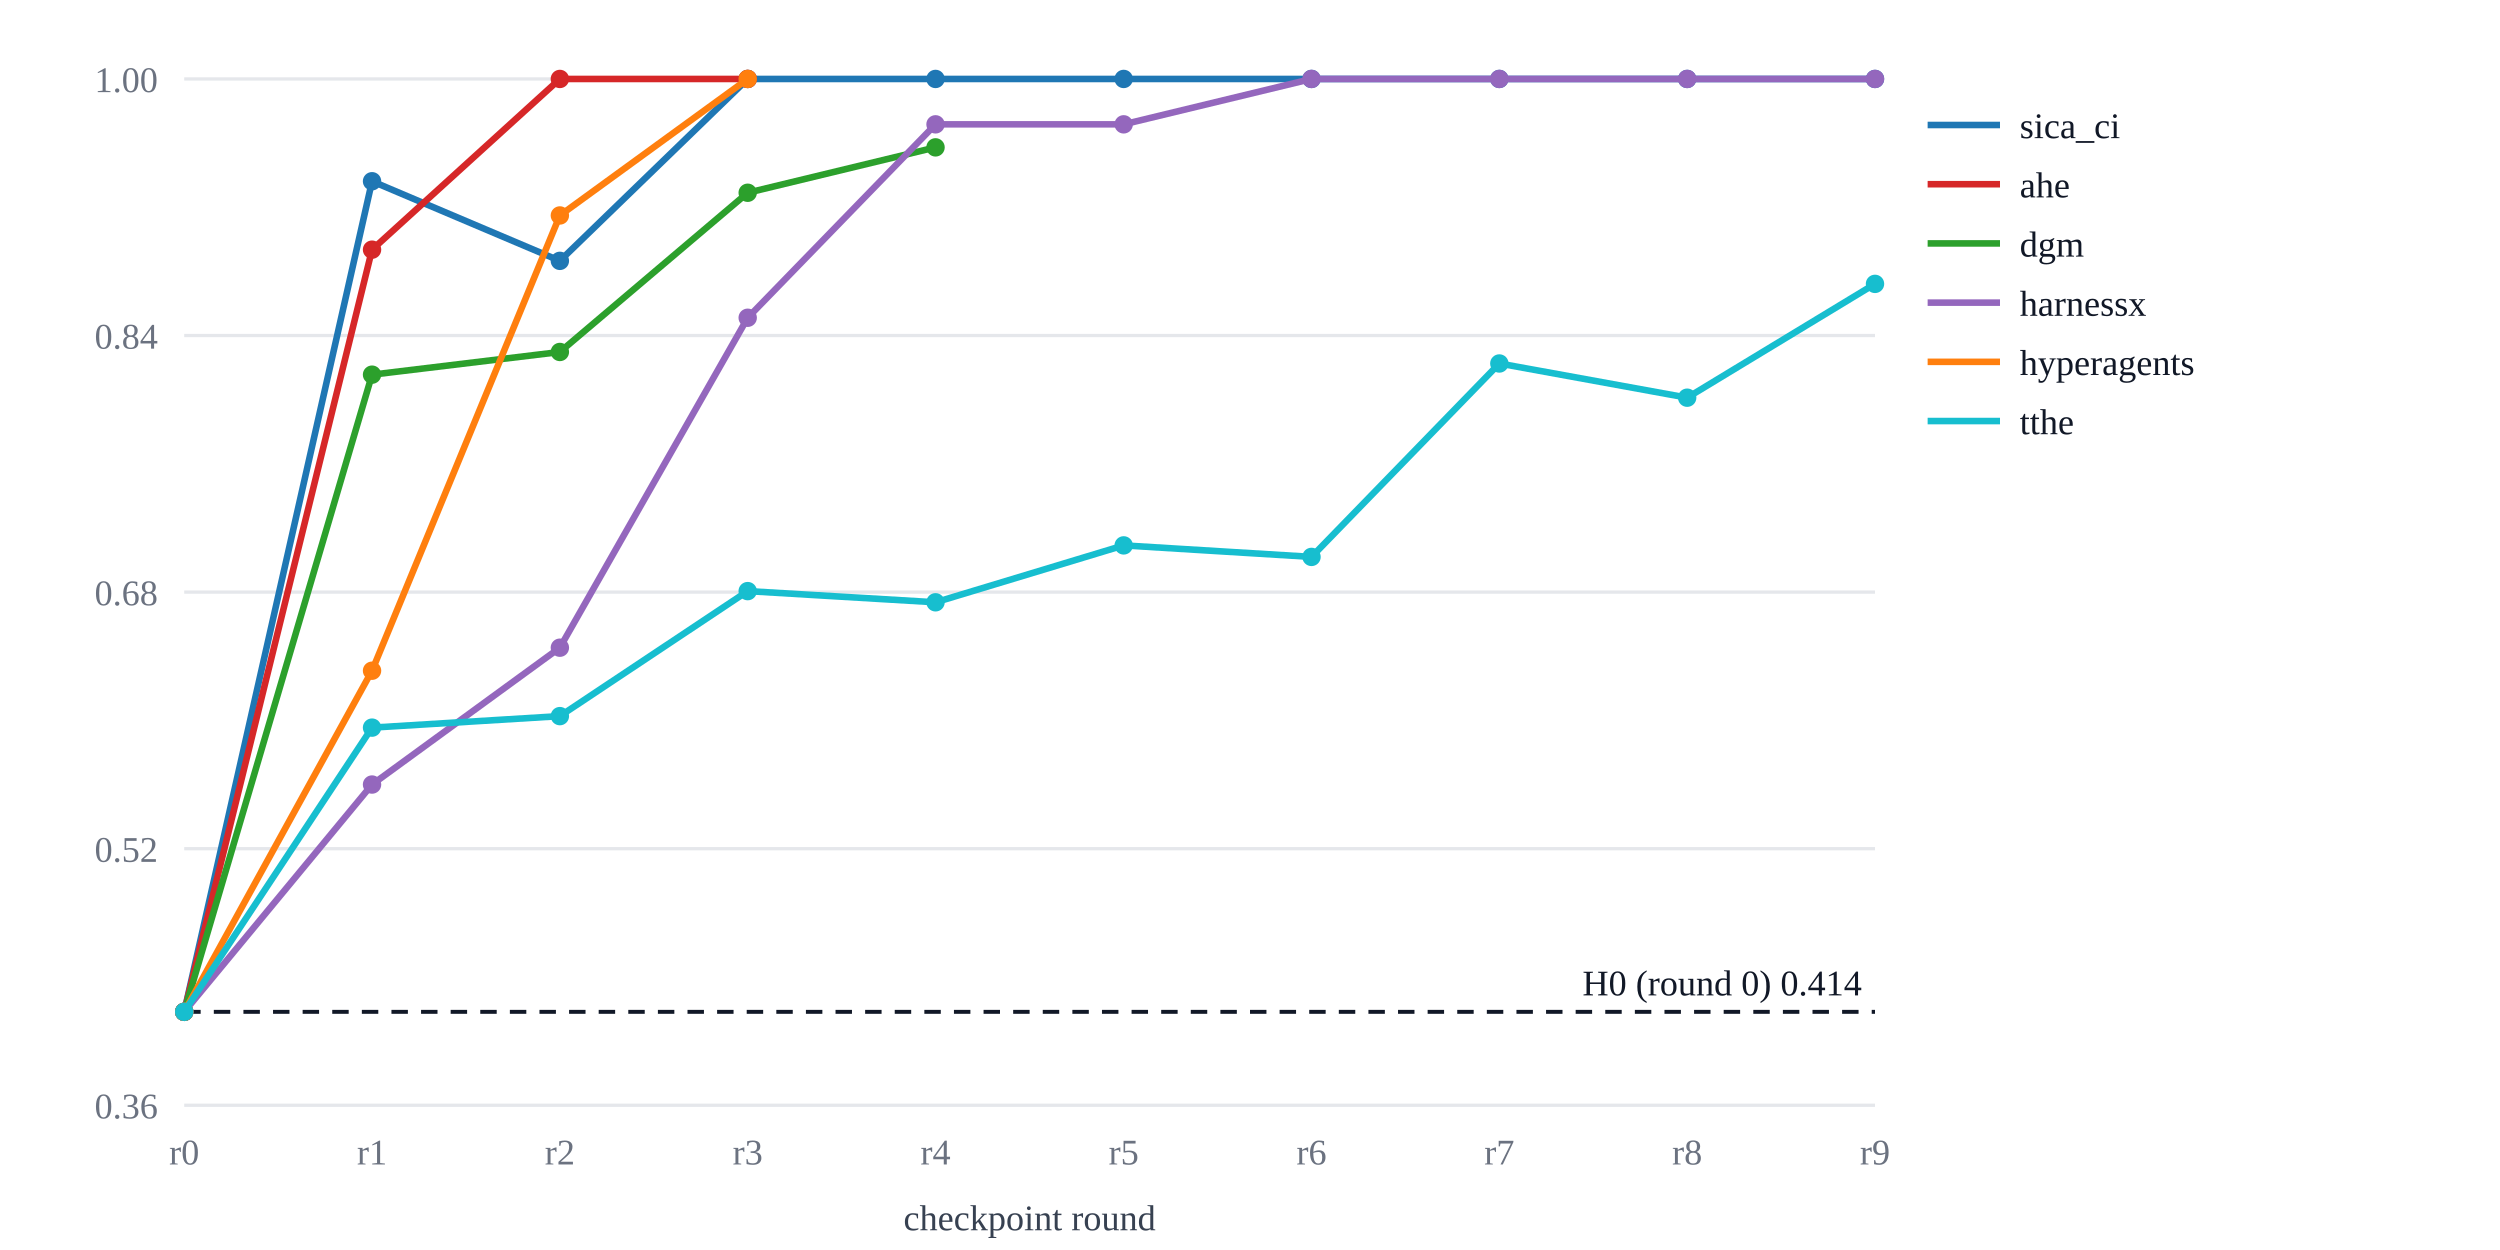
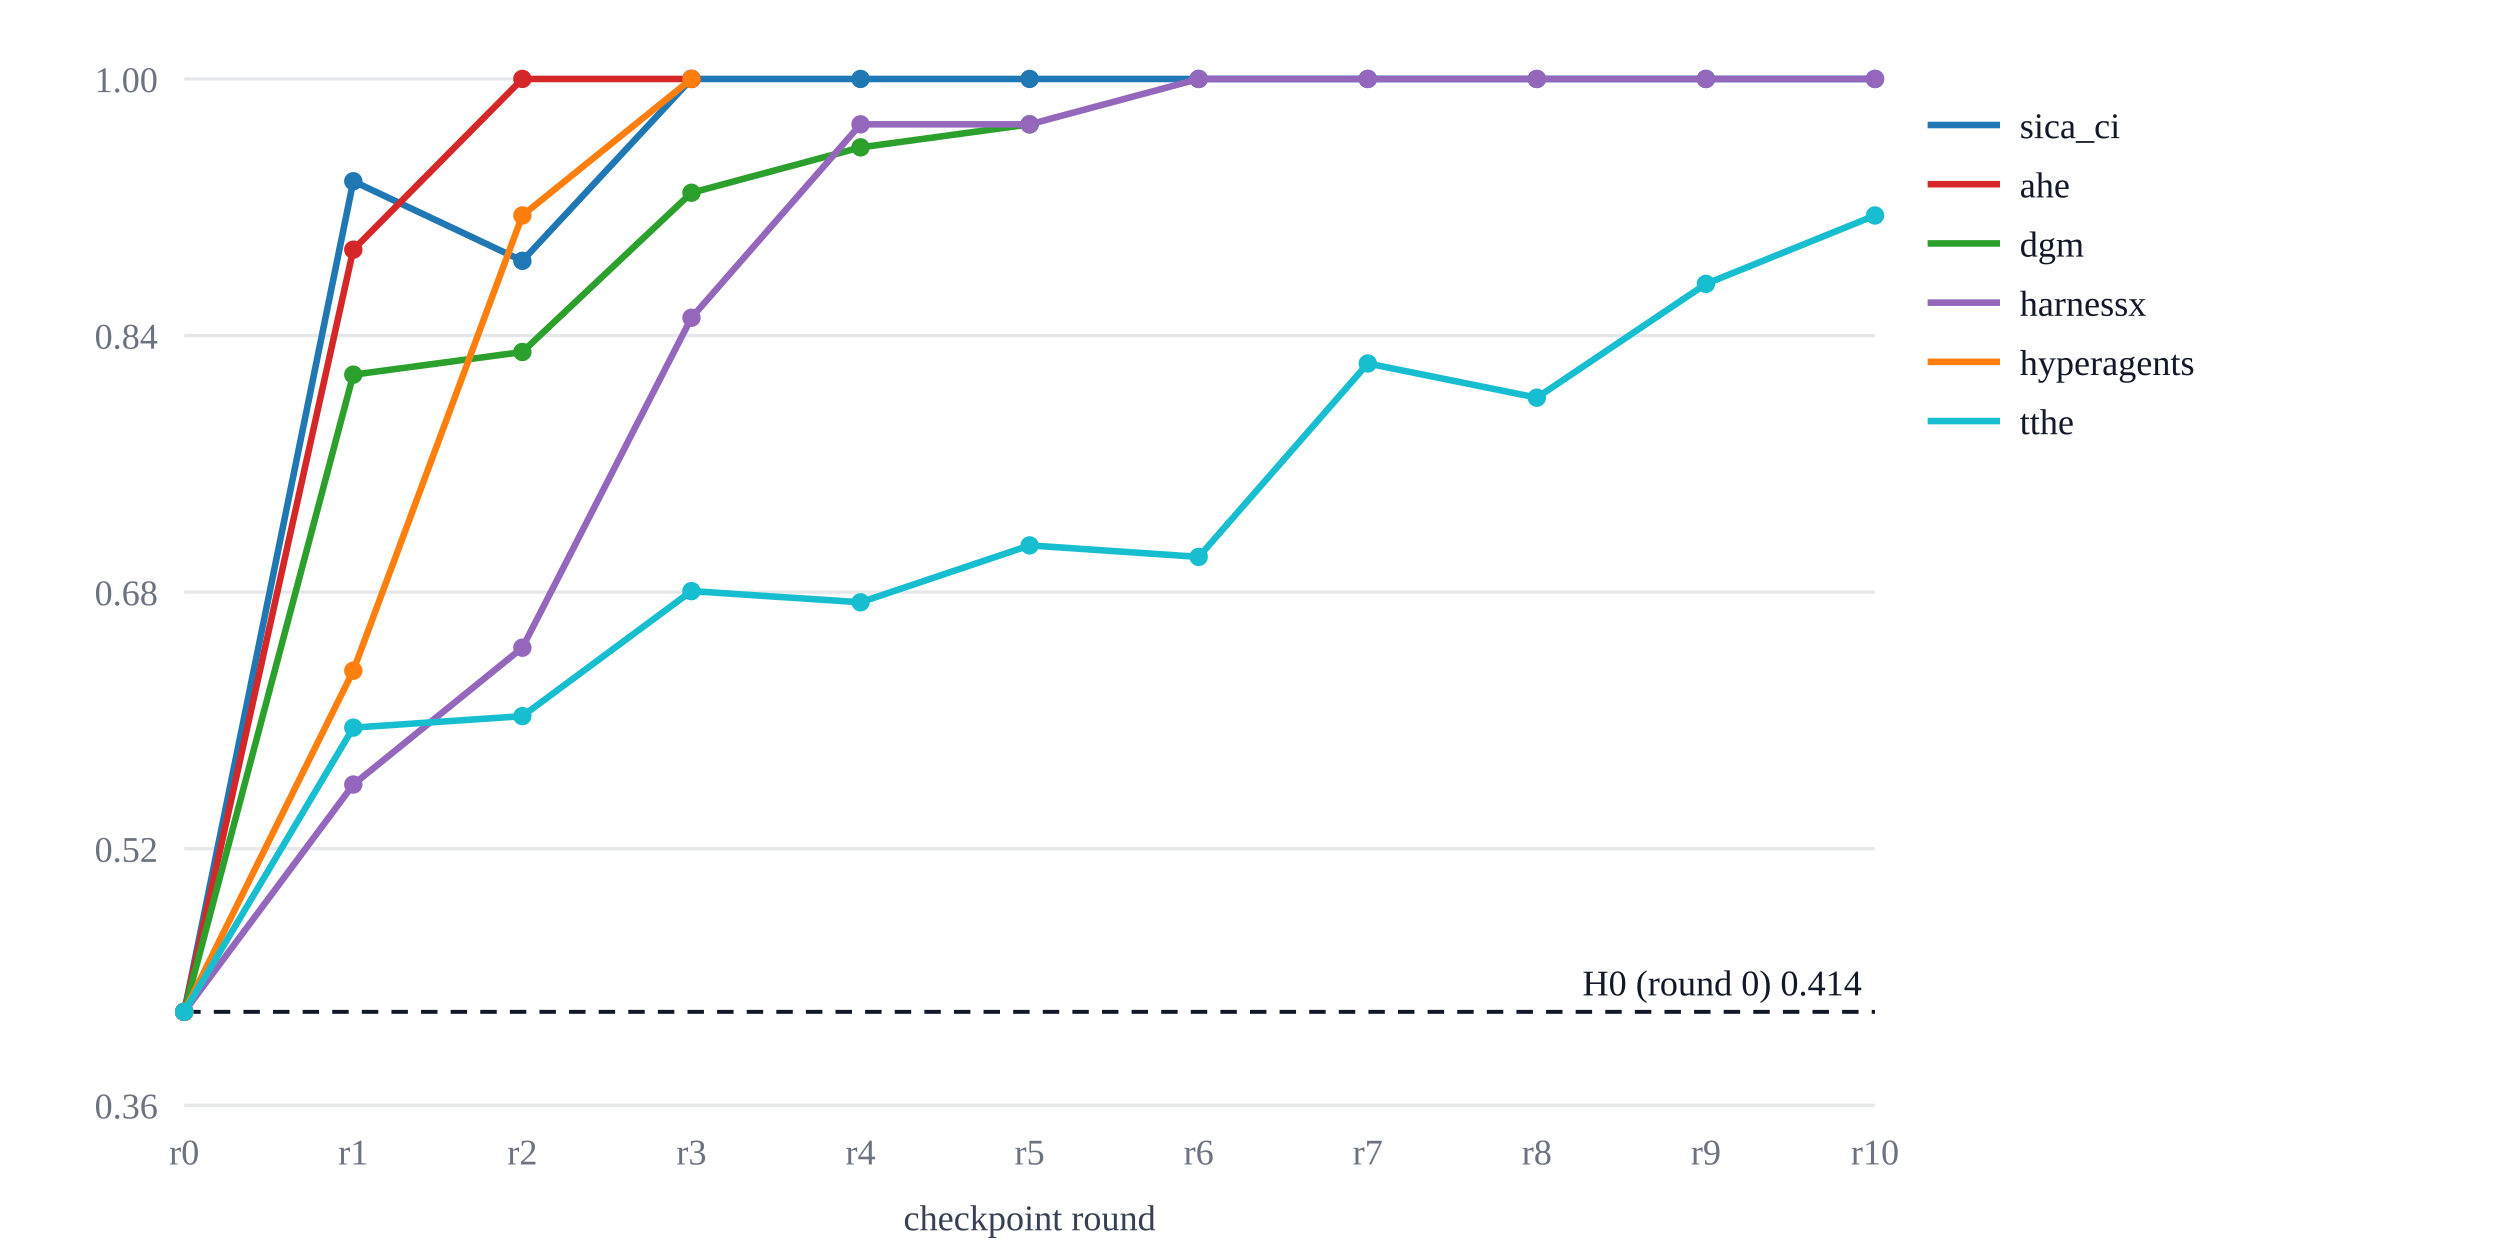
<svg xmlns="http://www.w3.org/2000/svg" width="760" height="380" viewBox="0 0 760 380" role="img" aria-label="Score by checkpoint round on valid_seen">
  <rect width="760" height="380" fill="#ffffff" />
  <line x1="56" y1="336.0" x2="570" y2="336.0" stroke="#e5e7eb" stroke-width="1" />
  <text x="48" y="340.0" font-size="11" fill="#6b7280" text-anchor="end">0.36</text>
  <line x1="56" y1="258.0" x2="570" y2="258.0" stroke="#e5e7eb" stroke-width="1" />
  <text x="48" y="262.0" font-size="11" fill="#6b7280" text-anchor="end">0.52</text>
  <line x1="56" y1="180.0" x2="570" y2="180.0" stroke="#e5e7eb" stroke-width="1" />
  <text x="48" y="184.0" font-size="11" fill="#6b7280" text-anchor="end">0.68</text>
  <line x1="56" y1="102.0" x2="570" y2="102.0" stroke="#e5e7eb" stroke-width="1" />
  <text x="48" y="106.0" font-size="11" fill="#6b7280" text-anchor="end">0.84</text>
  <line x1="56" y1="24.0" x2="570" y2="24.0" stroke="#e5e7eb" stroke-width="1" />
  <text x="48" y="28.0" font-size="11" fill="#6b7280" text-anchor="end">1.00</text>
  <text x="56.0" y="354" font-size="11" fill="#6b7280" text-anchor="middle">r0</text>
-   <text x="113.1" y="354" font-size="11" fill="#6b7280" text-anchor="middle">r1</text>
-   <text x="170.2" y="354" font-size="11" fill="#6b7280" text-anchor="middle">r2</text>
-   <text x="227.3" y="354" font-size="11" fill="#6b7280" text-anchor="middle">r3</text>
-   <text x="284.4" y="354" font-size="11" fill="#6b7280" text-anchor="middle">r4</text>
-   <text x="341.6" y="354" font-size="11" fill="#6b7280" text-anchor="middle">r5</text>
-   <text x="398.7" y="354" font-size="11" fill="#6b7280" text-anchor="middle">r6</text>
-   <text x="455.8" y="354" font-size="11" fill="#6b7280" text-anchor="middle">r7</text>
-   <text x="512.9" y="354" font-size="11" fill="#6b7280" text-anchor="middle">r8</text>
-   <text x="570.0" y="354" font-size="11" fill="#6b7280" text-anchor="middle">r9</text>
+   <text x="107.4" y="354" font-size="11" fill="#6b7280" text-anchor="middle">r1</text>
+   <text x="158.8" y="354" font-size="11" fill="#6b7280" text-anchor="middle">r2</text>
+   <text x="210.2" y="354" font-size="11" fill="#6b7280" text-anchor="middle">r3</text>
+   <text x="261.6" y="354" font-size="11" fill="#6b7280" text-anchor="middle">r4</text>
+   <text x="313.0" y="354" font-size="11" fill="#6b7280" text-anchor="middle">r5</text>
+   <text x="364.4" y="354" font-size="11" fill="#6b7280" text-anchor="middle">r6</text>
+   <text x="415.8" y="354" font-size="11" fill="#6b7280" text-anchor="middle">r7</text>
+   <text x="467.2" y="354" font-size="11" fill="#6b7280" text-anchor="middle">r8</text>
+   <text x="518.6" y="354" font-size="11" fill="#6b7280" text-anchor="middle">r9</text>
+   <text x="570.0" y="354" font-size="11" fill="#6b7280" text-anchor="middle">r10</text>
  <line x1="56" y1="307.6" x2="570" y2="307.6" stroke="#111827" stroke-width="1.2" stroke-dasharray="5 4" />
  <text x="566" y="302.6" font-size="11" fill="#111827" text-anchor="end">H0 (round 0) 0.414</text>
  <g data-method-line="sica_ci">
-     <path d="M56.0,307.6 L113.1,55.1 L170.2,79.3 L227.3,24.0 L284.4,24.0 L341.6,24.0 L398.7,24.0 L455.8,24.0 L512.9,24.0 L570.0,24.0" fill="none" stroke="#1f77b4" stroke-width="2" />
+     <path d="M56.0,307.6 L107.4,55.1 L158.8,79.3 L210.2,24.0 L261.6,24.0 L313.0,24.0 L364.4,24.0 L415.8,24.0 L467.2,24.0 L518.6,24.0 L570.0,24.0" fill="none" stroke="#1f77b4" stroke-width="2" />
    <circle cx="56.0" cy="307.6" r="2.8" fill="#1f77b4" />
-     <circle cx="113.1" cy="55.1" r="2.8" fill="#1f77b4" />
-     <circle cx="170.2" cy="79.3" r="2.8" fill="#1f77b4" />
-     <circle cx="227.3" cy="24.0" r="2.8" fill="#1f77b4" />
-     <circle cx="284.4" cy="24.0" r="2.8" fill="#1f77b4" />
-     <circle cx="341.6" cy="24.0" r="2.8" fill="#1f77b4" />
-     <circle cx="398.7" cy="24.0" r="2.8" fill="#1f77b4" />
-     <circle cx="455.8" cy="24.0" r="2.8" fill="#1f77b4" />
-     <circle cx="512.9" cy="24.0" r="2.8" fill="#1f77b4" />
+     <circle cx="107.4" cy="55.1" r="2.8" fill="#1f77b4" />
+     <circle cx="158.8" cy="79.3" r="2.8" fill="#1f77b4" />
+     <circle cx="210.2" cy="24.0" r="2.8" fill="#1f77b4" />
+     <circle cx="261.6" cy="24.0" r="2.8" fill="#1f77b4" />
+     <circle cx="313.0" cy="24.0" r="2.8" fill="#1f77b4" />
+     <circle cx="364.4" cy="24.0" r="2.8" fill="#1f77b4" />
+     <circle cx="415.8" cy="24.0" r="2.8" fill="#1f77b4" />
+     <circle cx="467.2" cy="24.0" r="2.8" fill="#1f77b4" />
+     <circle cx="518.6" cy="24.0" r="2.8" fill="#1f77b4" />
    <circle cx="570.0" cy="24.0" r="2.8" fill="#1f77b4" />
    <line x1="586" y1="38" x2="608" y2="38" stroke="#1f77b4" stroke-width="2" />
    <text x="614" y="42" font-size="11" fill="#111827">sica_ci</text>
  </g>
  <g data-method-line="ahe">
-     <path d="M56.0,307.6 L113.1,75.9 L170.2,24.0 L227.3,24.0" fill="none" stroke="#d62728" stroke-width="2" />
+     <path d="M56.0,307.6 L107.4,75.9 L158.8,24.0 L210.2,24.0" fill="none" stroke="#d62728" stroke-width="2" />
    <circle cx="56.0" cy="307.6" r="2.8" fill="#d62728" />
-     <circle cx="113.1" cy="75.9" r="2.8" fill="#d62728" />
-     <circle cx="170.2" cy="24.0" r="2.8" fill="#d62728" />
-     <circle cx="227.3" cy="24.0" r="2.8" fill="#d62728" />
+     <circle cx="107.4" cy="75.9" r="2.8" fill="#d62728" />
+     <circle cx="158.8" cy="24.0" r="2.8" fill="#d62728" />
+     <circle cx="210.2" cy="24.0" r="2.8" fill="#d62728" />
    <line x1="586" y1="56" x2="608" y2="56" stroke="#d62728" stroke-width="2" />
    <text x="614" y="60" font-size="11" fill="#111827">ahe</text>
  </g>
  <g data-method-line="dgm">
-     <path d="M56.0,307.6 L113.1,113.9 L170.2,107.0 L227.3,58.6 L284.4,44.8" fill="none" stroke="#2ca02c" stroke-width="2" />
+     <path d="M56.0,307.6 L107.4,113.9 L158.8,107.0 L210.2,58.6 L261.6,44.8 L313.0,37.8" fill="none" stroke="#2ca02c" stroke-width="2" />
    <circle cx="56.0" cy="307.6" r="2.8" fill="#2ca02c" />
-     <circle cx="113.1" cy="113.9" r="2.8" fill="#2ca02c" />
-     <circle cx="170.2" cy="107.0" r="2.8" fill="#2ca02c" />
-     <circle cx="227.3" cy="58.6" r="2.8" fill="#2ca02c" />
-     <circle cx="284.4" cy="44.8" r="2.8" fill="#2ca02c" />
+     <circle cx="107.4" cy="113.9" r="2.8" fill="#2ca02c" />
+     <circle cx="158.8" cy="107.0" r="2.8" fill="#2ca02c" />
+     <circle cx="210.2" cy="58.6" r="2.8" fill="#2ca02c" />
+     <circle cx="261.6" cy="44.8" r="2.8" fill="#2ca02c" />
+     <circle cx="313.0" cy="37.8" r="2.8" fill="#2ca02c" />
    <line x1="586" y1="74" x2="608" y2="74" stroke="#2ca02c" stroke-width="2" />
    <text x="614" y="78" font-size="11" fill="#111827">dgm</text>
  </g>
  <g data-method-line="harnessx">
-     <path d="M56.0,307.6 L113.1,238.5 L170.2,196.9 L227.3,96.6 L284.4,37.8 L341.6,37.8 L398.7,24.0 L455.8,24.0 L512.9,24.0 L570.0,24.0" fill="none" stroke="#9467bd" stroke-width="2" />
+     <path d="M56.0,307.6 L107.4,238.5 L158.8,196.9 L210.2,96.6 L261.6,37.8 L313.0,37.8 L364.4,24.0 L415.8,24.0 L467.2,24.0 L518.6,24.0 L570.0,24.0" fill="none" stroke="#9467bd" stroke-width="2" />
    <circle cx="56.0" cy="307.6" r="2.8" fill="#9467bd" />
-     <circle cx="113.1" cy="238.5" r="2.8" fill="#9467bd" />
-     <circle cx="170.2" cy="196.9" r="2.8" fill="#9467bd" />
-     <circle cx="227.3" cy="96.6" r="2.8" fill="#9467bd" />
-     <circle cx="284.4" cy="37.8" r="2.8" fill="#9467bd" />
-     <circle cx="341.6" cy="37.8" r="2.8" fill="#9467bd" />
-     <circle cx="398.7" cy="24.0" r="2.8" fill="#9467bd" />
-     <circle cx="455.8" cy="24.0" r="2.8" fill="#9467bd" />
-     <circle cx="512.9" cy="24.0" r="2.8" fill="#9467bd" />
+     <circle cx="107.4" cy="238.5" r="2.8" fill="#9467bd" />
+     <circle cx="158.8" cy="196.9" r="2.8" fill="#9467bd" />
+     <circle cx="210.2" cy="96.6" r="2.8" fill="#9467bd" />
+     <circle cx="261.6" cy="37.8" r="2.8" fill="#9467bd" />
+     <circle cx="313.0" cy="37.8" r="2.8" fill="#9467bd" />
+     <circle cx="364.4" cy="24.0" r="2.8" fill="#9467bd" />
+     <circle cx="415.8" cy="24.0" r="2.8" fill="#9467bd" />
+     <circle cx="467.2" cy="24.0" r="2.8" fill="#9467bd" />
+     <circle cx="518.6" cy="24.0" r="2.8" fill="#9467bd" />
    <circle cx="570.0" cy="24.0" r="2.8" fill="#9467bd" />
    <line x1="586" y1="92" x2="608" y2="92" stroke="#9467bd" stroke-width="2" />
    <text x="614" y="96" font-size="11" fill="#111827">harnessx</text>
  </g>
  <g data-method-line="hyperagents">
-     <path d="M56.0,307.6 L113.1,203.9 L170.2,65.5 L227.3,24.0" fill="none" stroke="#ff7f0e" stroke-width="2" />
+     <path d="M56.0,307.6 L107.4,203.9 L158.8,65.5 L210.2,24.0" fill="none" stroke="#ff7f0e" stroke-width="2" />
    <circle cx="56.0" cy="307.6" r="2.8" fill="#ff7f0e" />
-     <circle cx="113.1" cy="203.9" r="2.8" fill="#ff7f0e" />
-     <circle cx="170.2" cy="65.5" r="2.8" fill="#ff7f0e" />
-     <circle cx="227.3" cy="24.0" r="2.8" fill="#ff7f0e" />
+     <circle cx="107.4" cy="203.9" r="2.8" fill="#ff7f0e" />
+     <circle cx="158.8" cy="65.5" r="2.8" fill="#ff7f0e" />
+     <circle cx="210.2" cy="24.0" r="2.8" fill="#ff7f0e" />
    <line x1="586" y1="110" x2="608" y2="110" stroke="#ff7f0e" stroke-width="2" />
    <text x="614" y="114" font-size="11" fill="#111827">hyperagents</text>
  </g>
  <g data-method-line="tthe">
-     <path d="M56.0,307.6 L113.1,221.2 L170.2,217.7 L227.3,179.7 L284.4,183.1 L341.6,165.8 L398.7,169.3 L455.8,110.5 L512.9,120.9 L570.0,86.3" fill="none" stroke="#17becf" stroke-width="2" />
+     <path d="M56.0,307.6 L107.4,221.2 L158.8,217.7 L210.2,179.7 L261.6,183.1 L313.0,165.8 L364.4,169.3 L415.8,110.5 L467.2,120.9 L518.6,86.3 L570.0,65.5" fill="none" stroke="#17becf" stroke-width="2" />
    <circle cx="56.0" cy="307.6" r="2.8" fill="#17becf" />
-     <circle cx="113.1" cy="221.2" r="2.8" fill="#17becf" />
-     <circle cx="170.2" cy="217.7" r="2.8" fill="#17becf" />
-     <circle cx="227.3" cy="179.7" r="2.8" fill="#17becf" />
-     <circle cx="284.4" cy="183.1" r="2.8" fill="#17becf" />
-     <circle cx="341.6" cy="165.8" r="2.8" fill="#17becf" />
-     <circle cx="398.7" cy="169.3" r="2.8" fill="#17becf" />
-     <circle cx="455.8" cy="110.5" r="2.8" fill="#17becf" />
-     <circle cx="512.9" cy="120.9" r="2.8" fill="#17becf" />
-     <circle cx="570.0" cy="86.3" r="2.8" fill="#17becf" />
+     <circle cx="107.4" cy="221.2" r="2.8" fill="#17becf" />
+     <circle cx="158.8" cy="217.7" r="2.8" fill="#17becf" />
+     <circle cx="210.2" cy="179.7" r="2.8" fill="#17becf" />
+     <circle cx="261.6" cy="183.1" r="2.8" fill="#17becf" />
+     <circle cx="313.0" cy="165.8" r="2.8" fill="#17becf" />
+     <circle cx="364.4" cy="169.3" r="2.8" fill="#17becf" />
+     <circle cx="415.8" cy="110.5" r="2.8" fill="#17becf" />
+     <circle cx="467.2" cy="120.9" r="2.8" fill="#17becf" />
+     <circle cx="518.6" cy="86.3" r="2.8" fill="#17becf" />
+     <circle cx="570.0" cy="65.5" r="2.8" fill="#17becf" />
    <line x1="586" y1="128" x2="608" y2="128" stroke="#17becf" stroke-width="2" />
    <text x="614" y="132" font-size="11" fill="#111827">tthe</text>
  </g>
  <text x="313" y="374" font-size="11" fill="#374151" text-anchor="middle">checkpoint round</text>
</svg>
